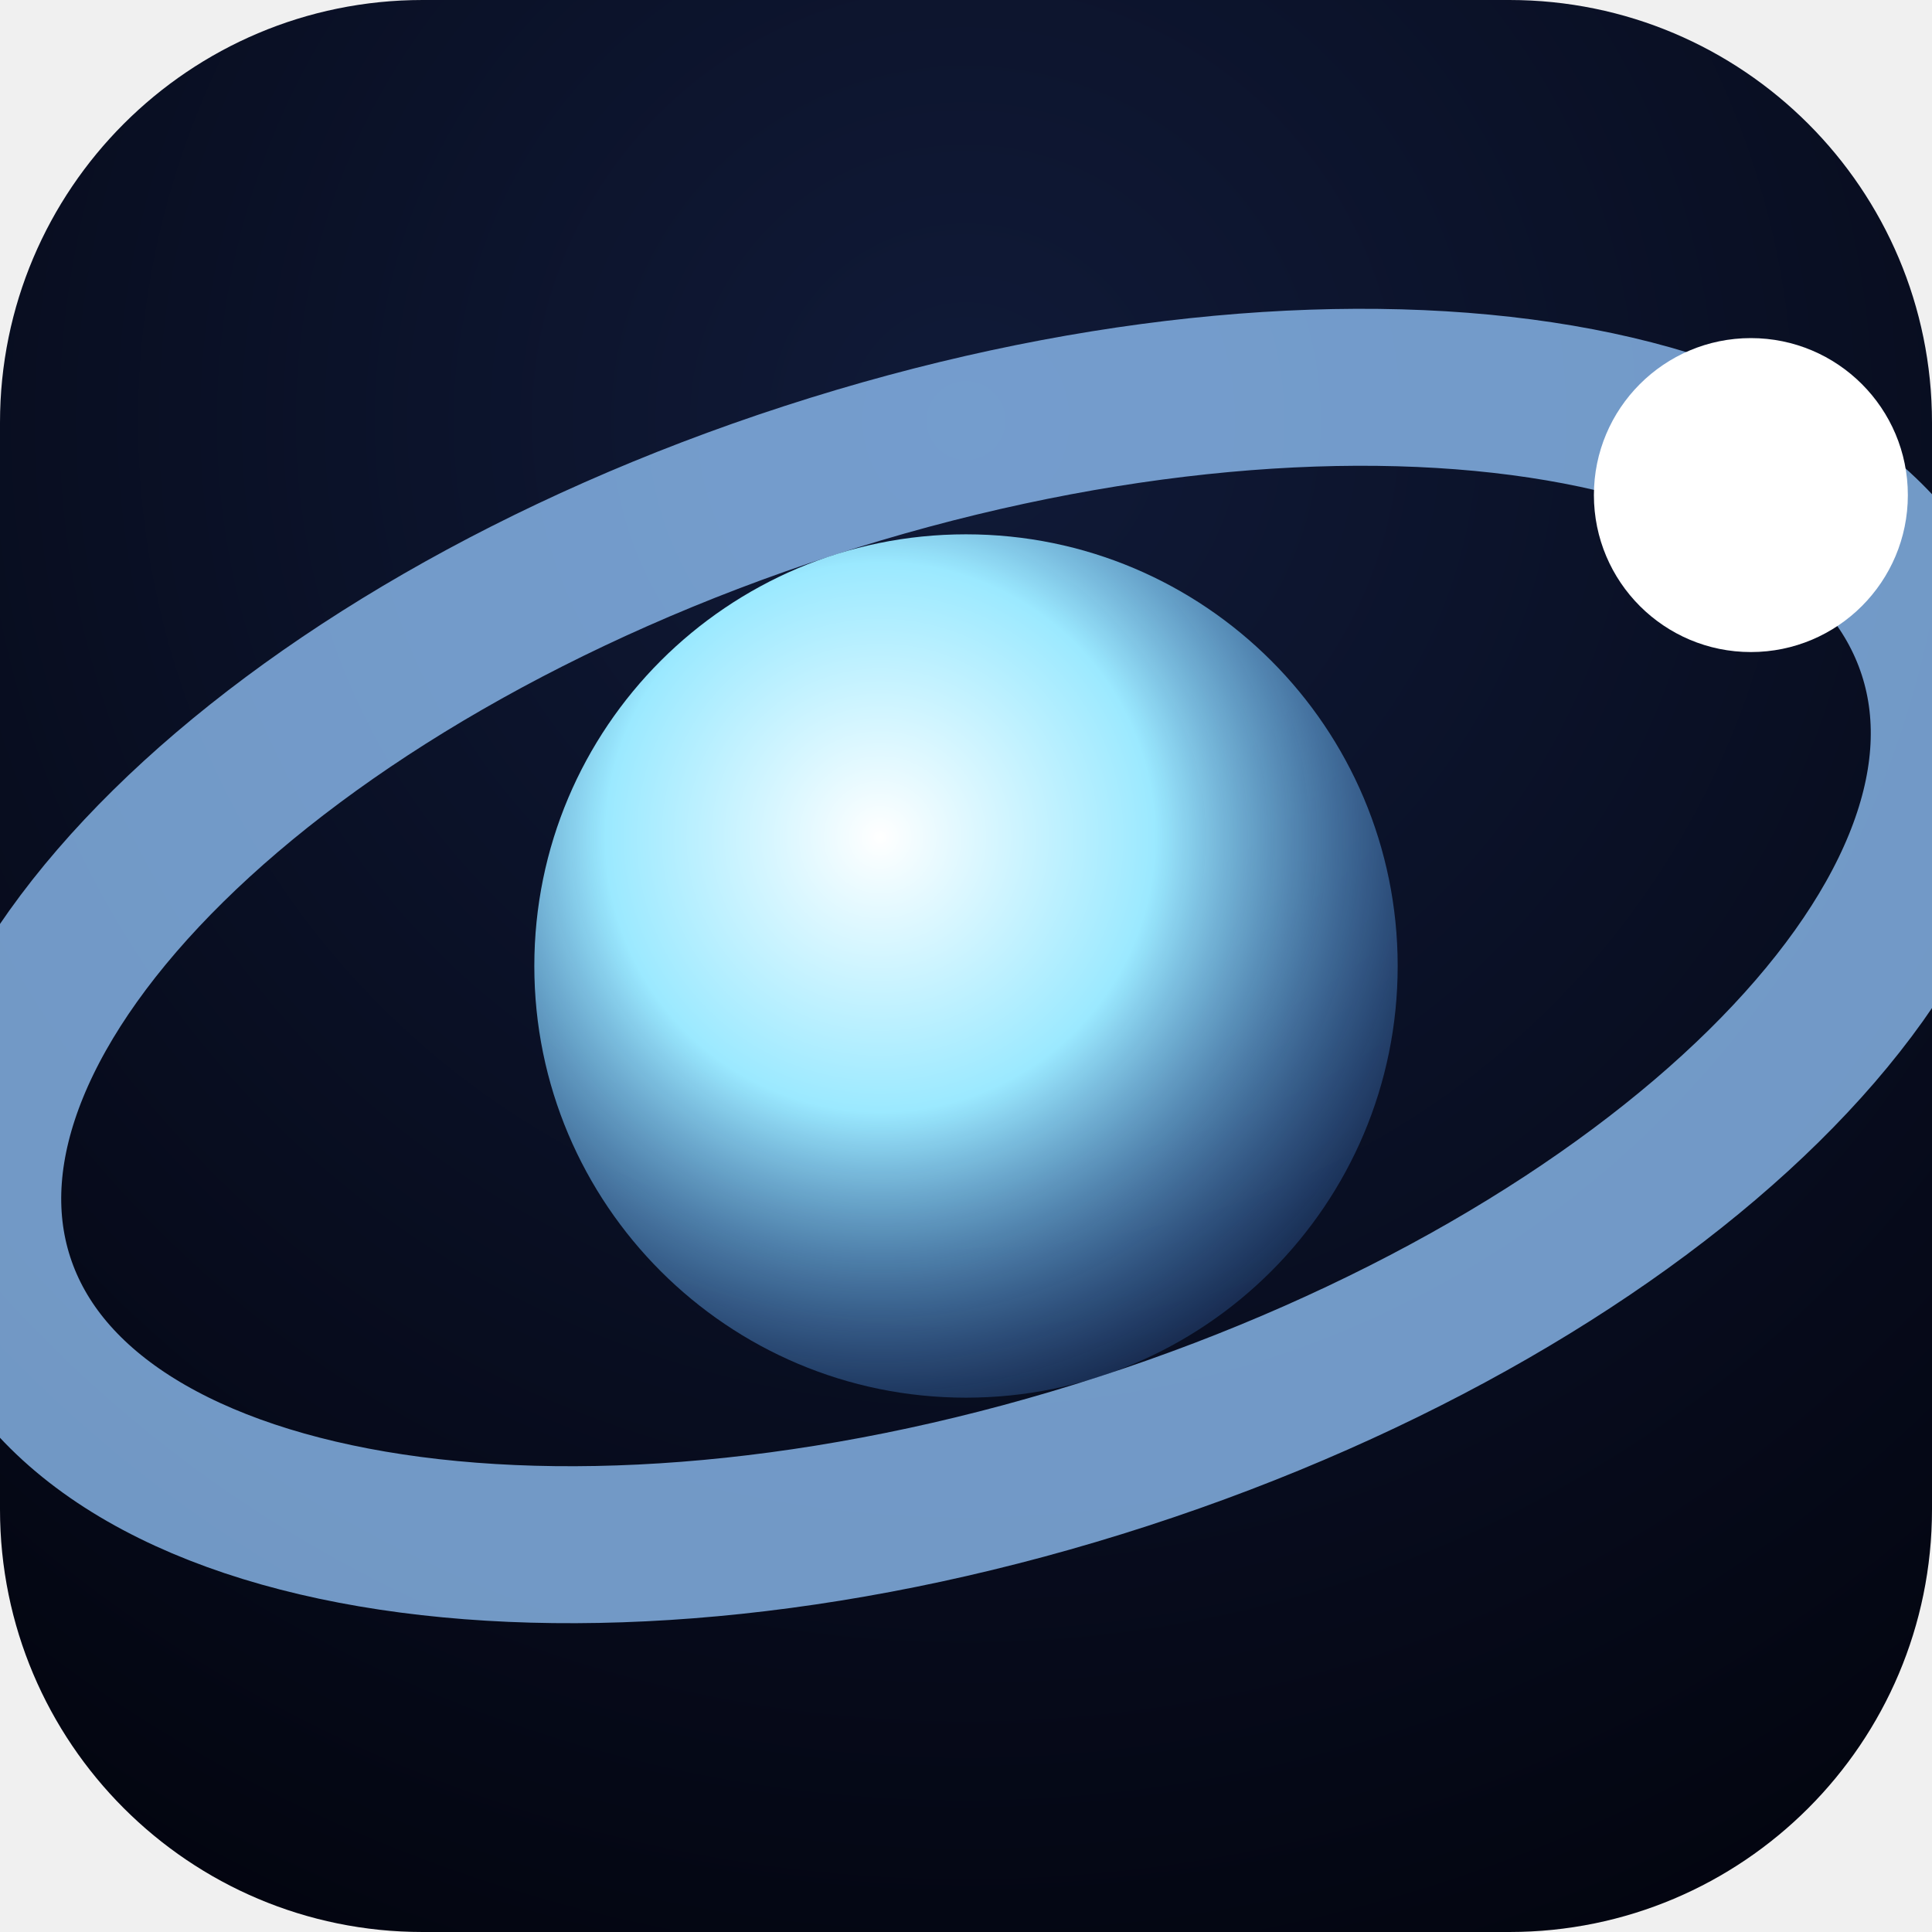
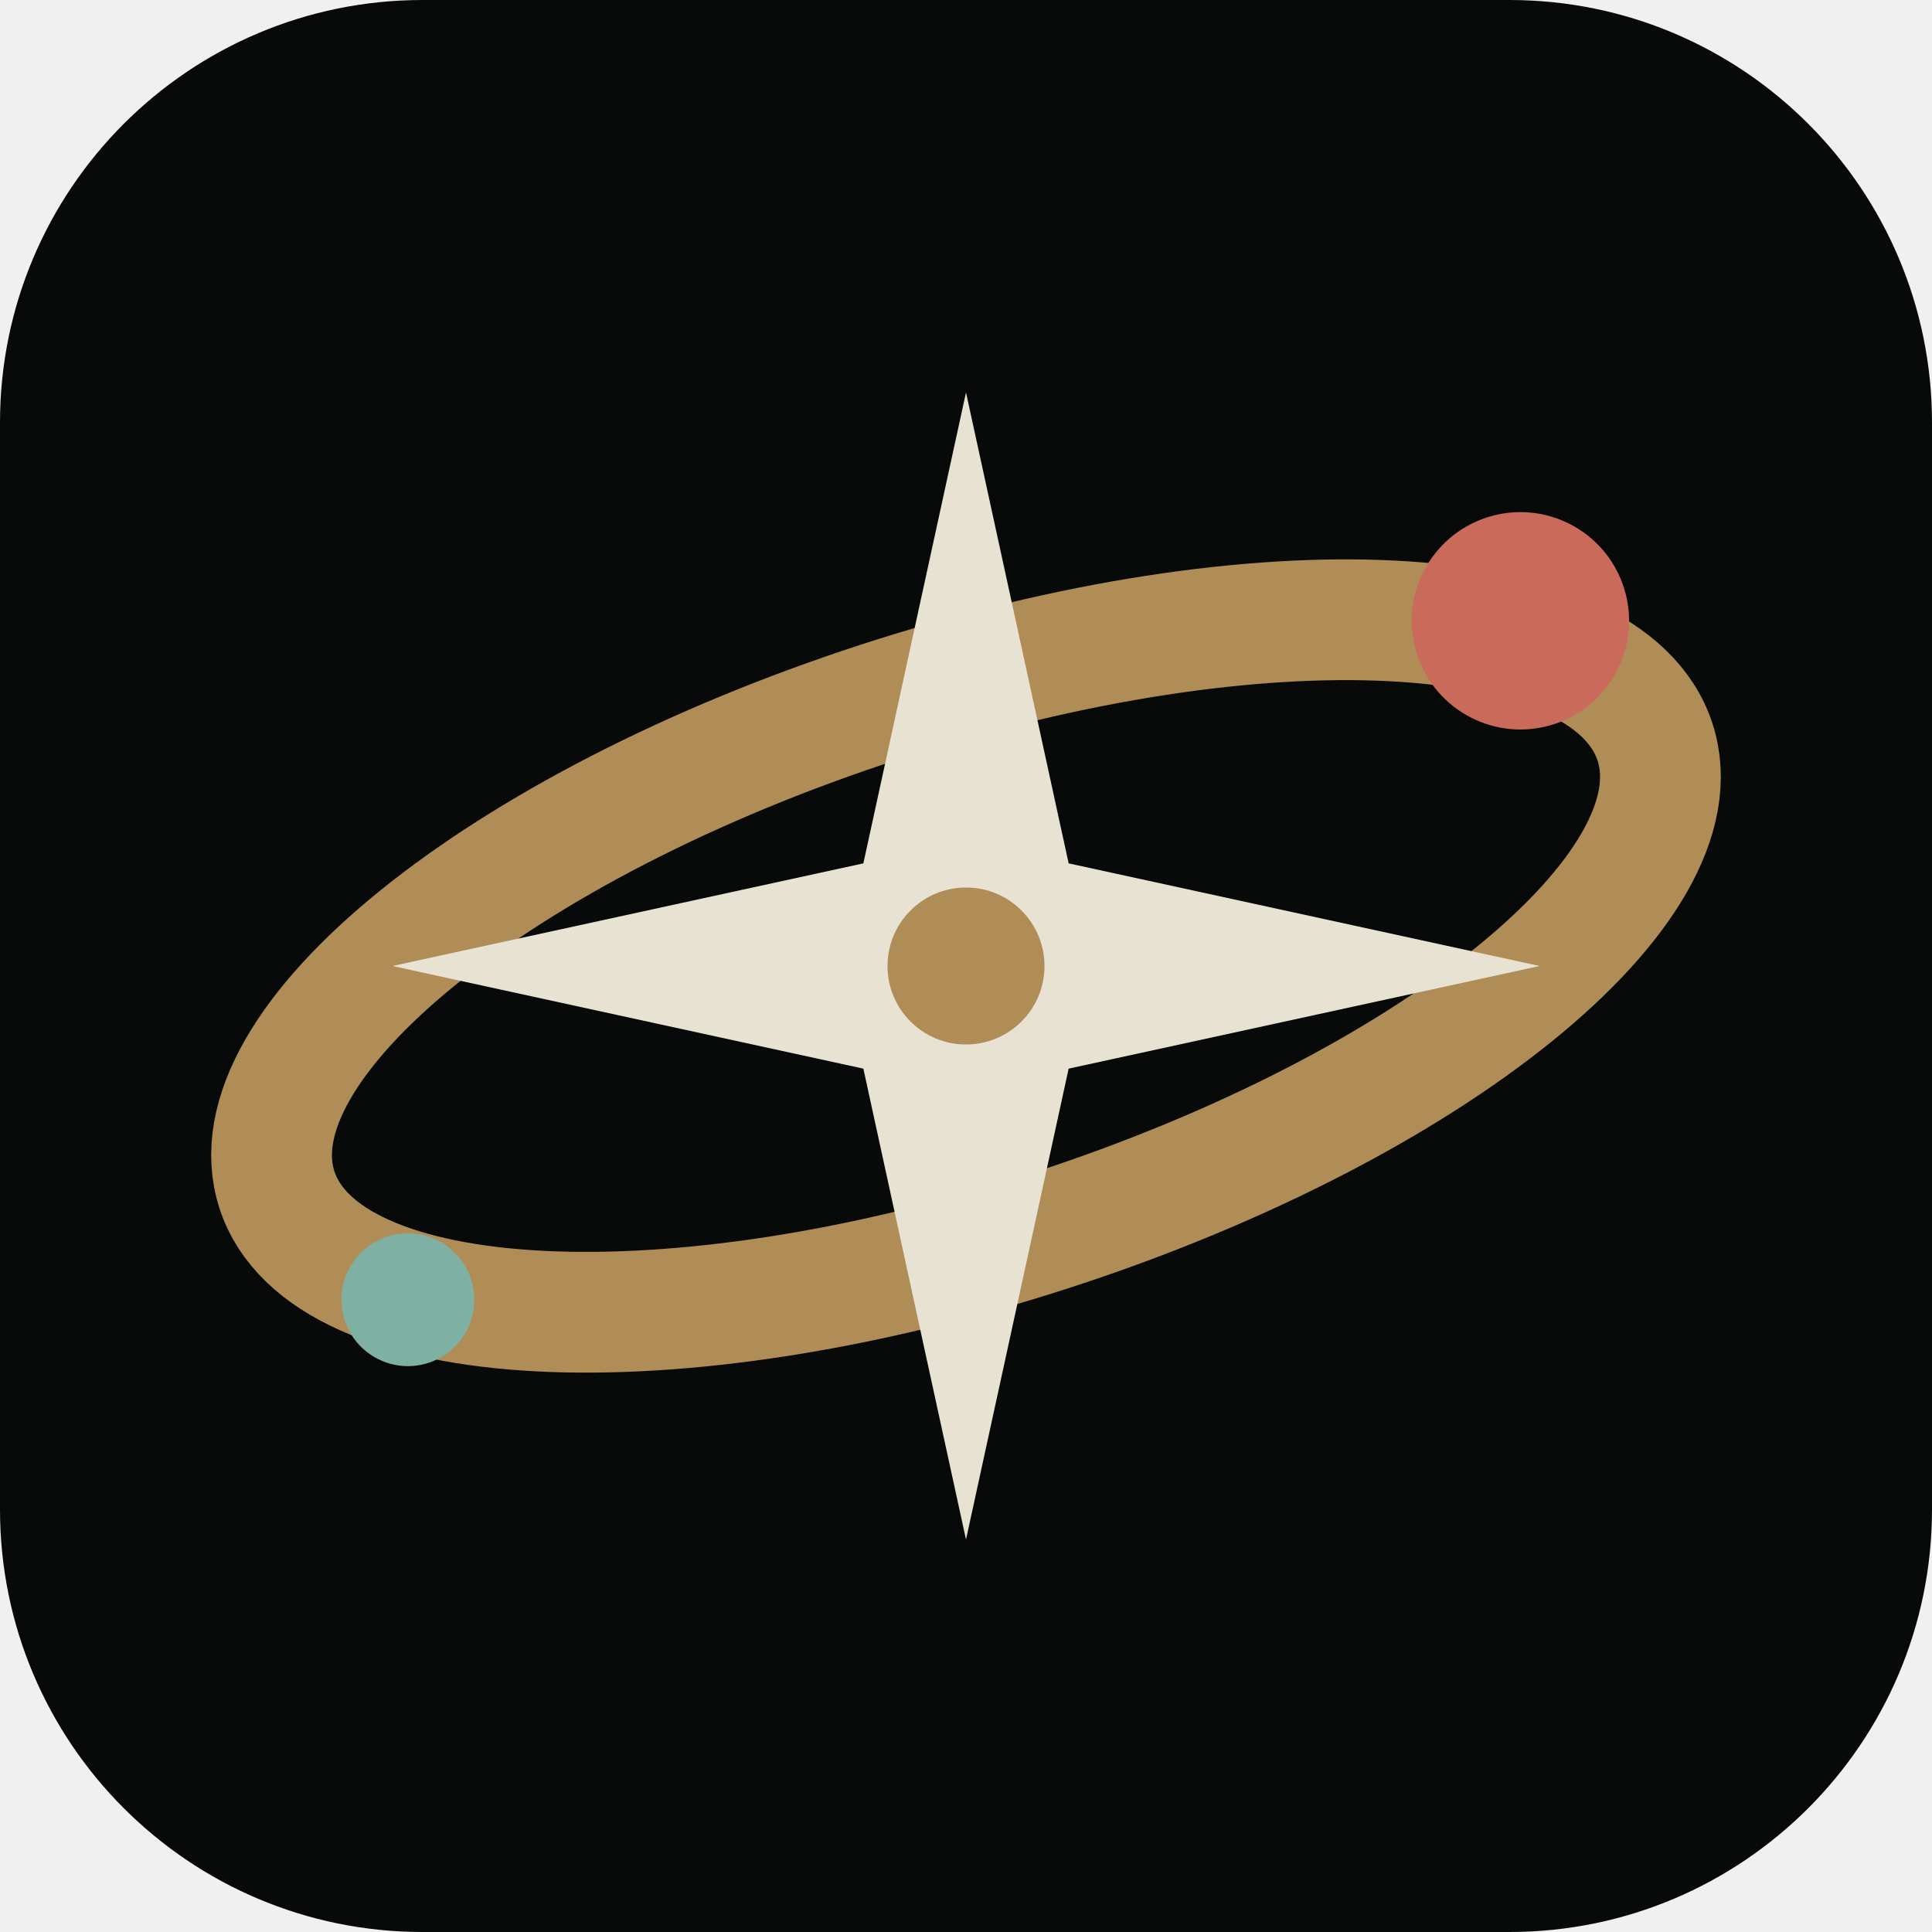
- <svg xmlns="http://www.w3.org/2000/svg" viewBox="0 0 32 32" width="32" height="32" role="img" aria-label="Orbit">
-   <defs>
-     <radialGradient id="favBg" cx="50%" cy="22%" r="85%">
-       <stop offset="0%" stop-color="#101a38" />
-       <stop offset="100%" stop-color="#030510" />
-     </radialGradient>
-     <radialGradient id="favCore" cx="40%" cy="35%" r="80%">
-       <stop offset="0%" stop-color="#fff" />
-       <stop offset="40%" stop-color="#9be9ff" />
-       <stop offset="100%" stop-color="#2f6fe0" stop-opacity="0" />
-     </radialGradient>
-   </defs>
-   <rect width="32" height="32" rx="7" fill="url(#favBg)" />
-   <g transform="translate(16 16) scale(1.3) translate(-16 -16)">
-     <ellipse cx="16" cy="16" rx="13" ry="6.5" fill="none" stroke="rgba(150,200,255,.75)" stroke-width="2" transform="rotate(-18 16 16)" />
-     <circle cx="16" cy="16" r="5.5" fill="url(#favCore)" />
-     <circle cx="26" cy="10" r="2" fill="#fff" />
+ <svg xmlns="http://www.w3.org/2000/svg" viewBox="0 0 32 32" width="32" height="32" role="img" aria-label="Orbit 星账">
+   <rect width="32" height="32" rx="7" fill="#070a09" />
+   <g transform="rotate(-18 16 16)">
+     <ellipse cx="16" cy="16" rx="12" ry="4.6" fill="none" stroke="#b08d57" stroke-width="2" />
+     <circle cx="26.5" cy="13.4" r="1.8" fill="#c96a5a" />
+     <circle cx="5.5" cy="18.4" r="1.1" fill="#7fb0a4" />
  </g>
+   <path fill="#e8e2d2" d="M16 6.5 L17.7 14.3 L25.5 16 L17.7 17.7 L16 25.5 L14.3 17.7 L6.5 16 L14.3 14.3 Z" />
+   <circle cx="16" cy="16" r="1.3" fill="#b08d57" />
</svg>
